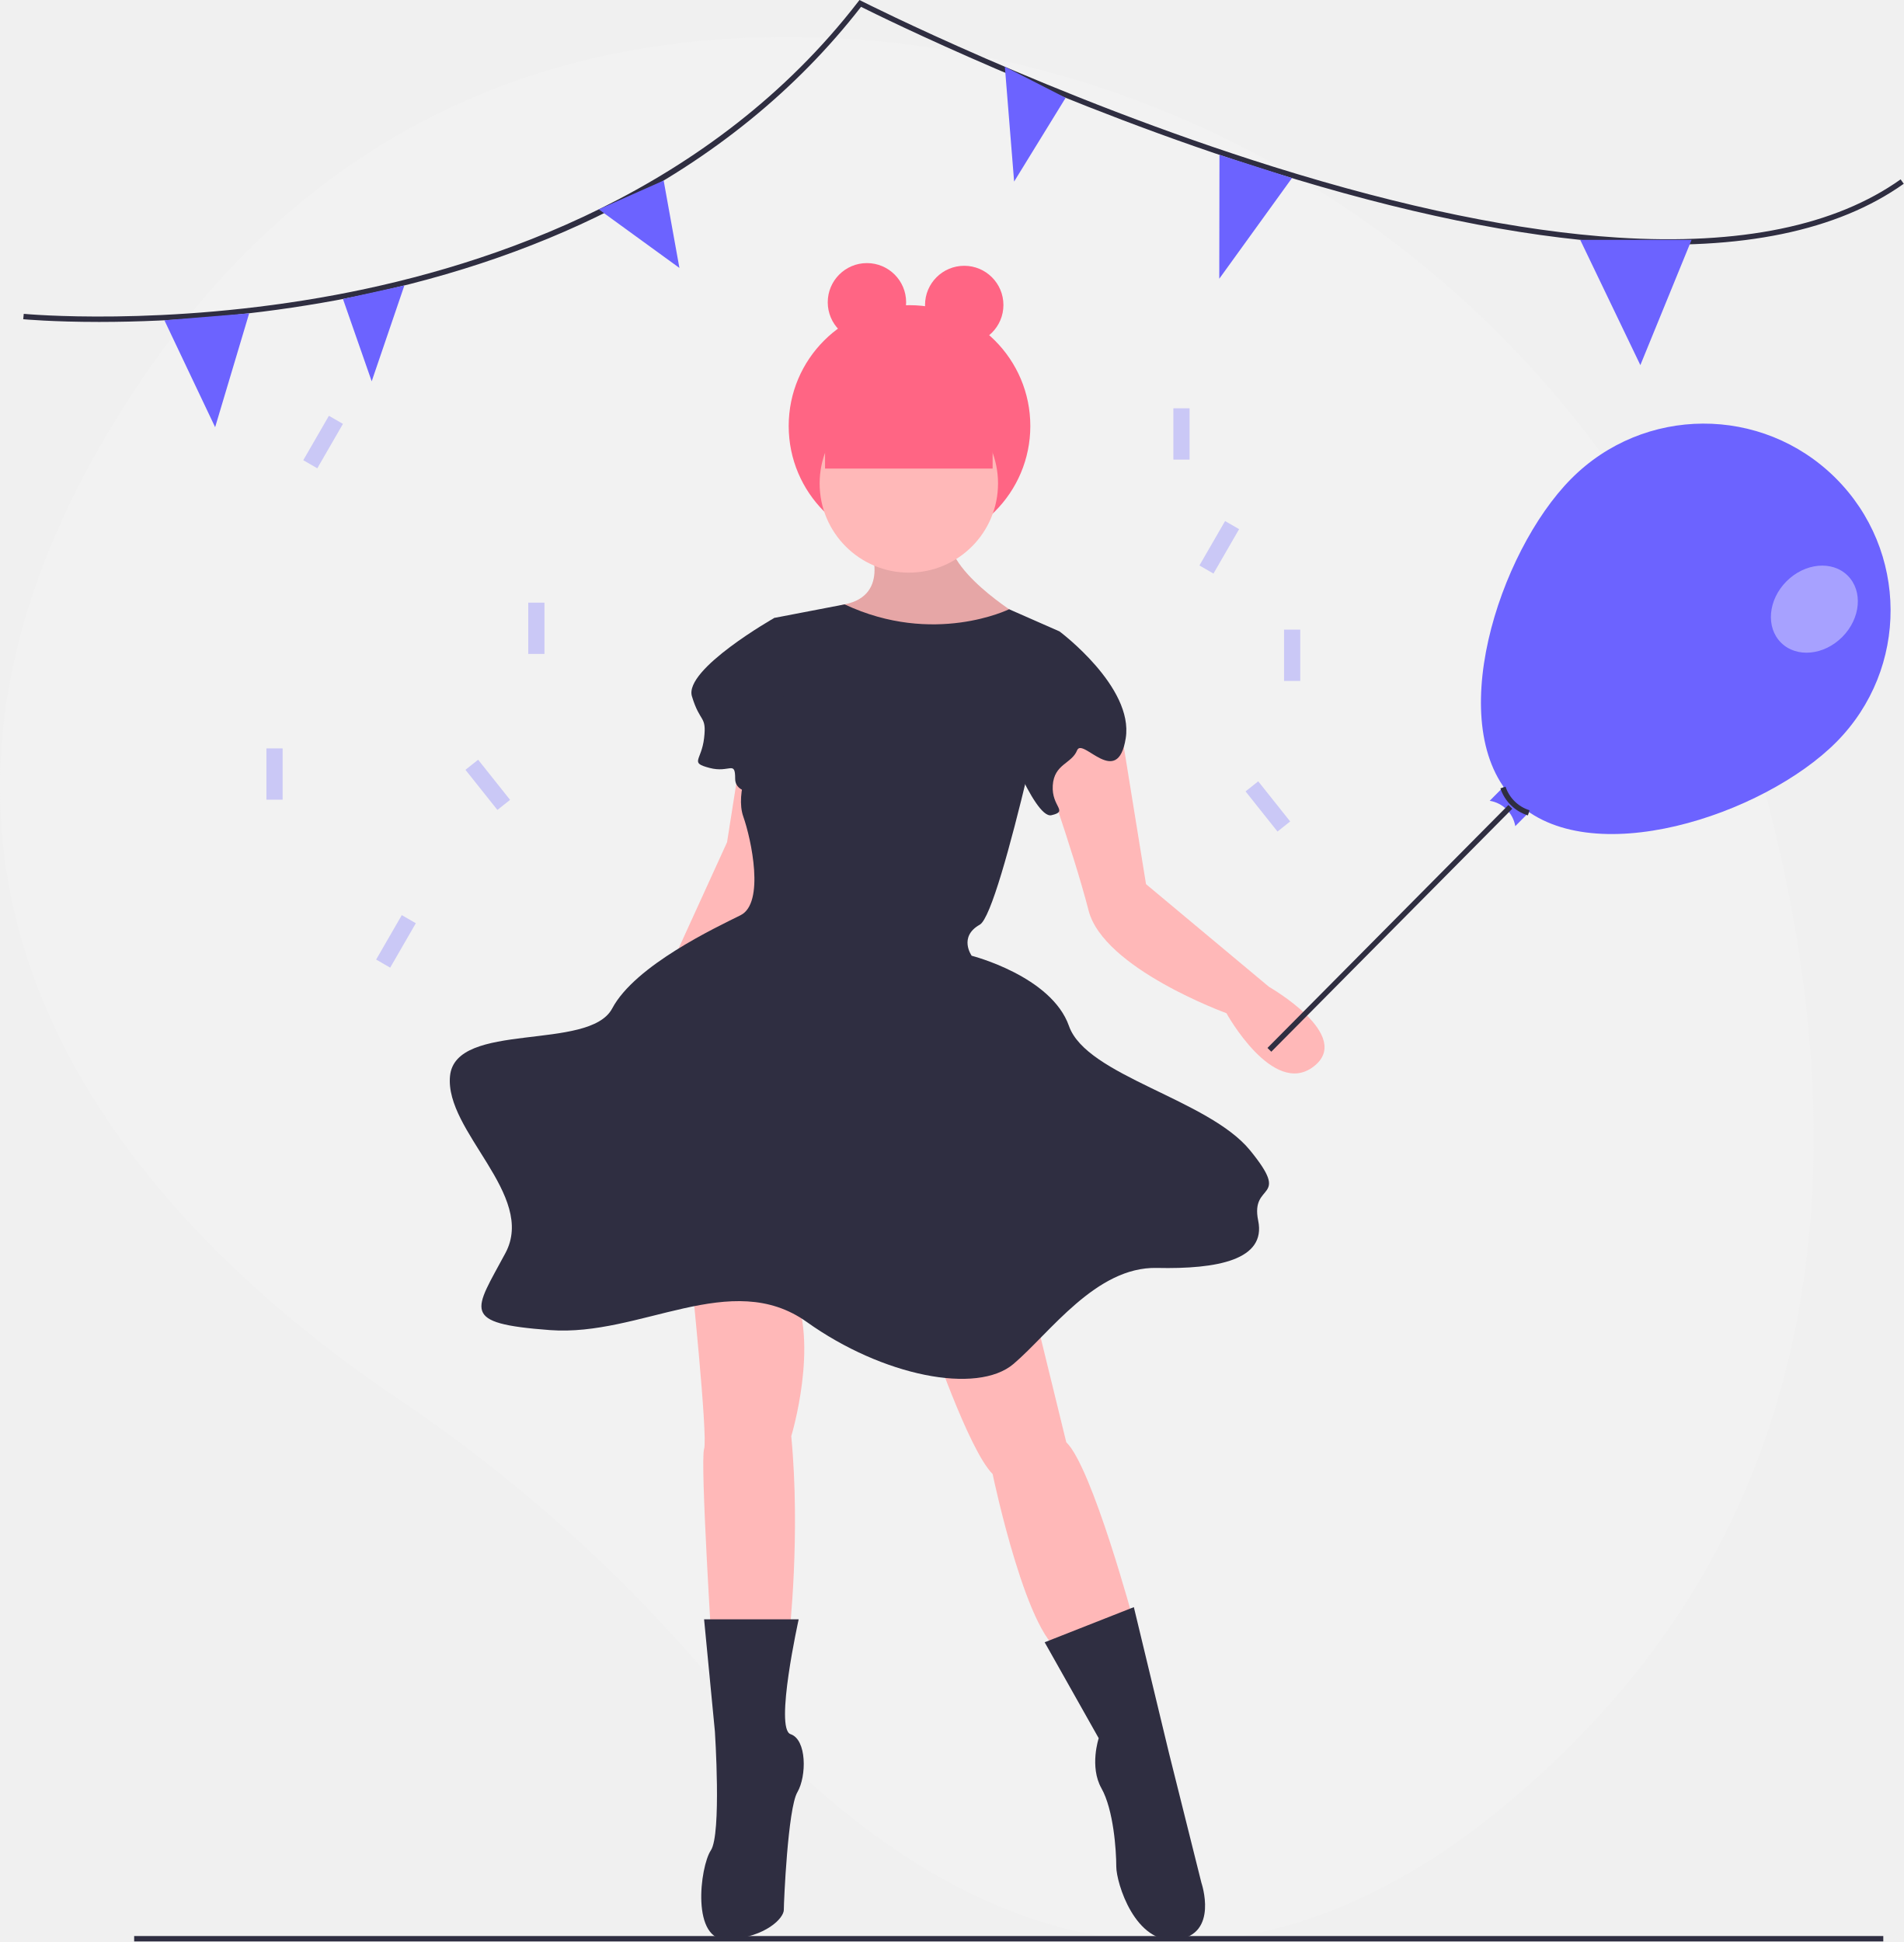
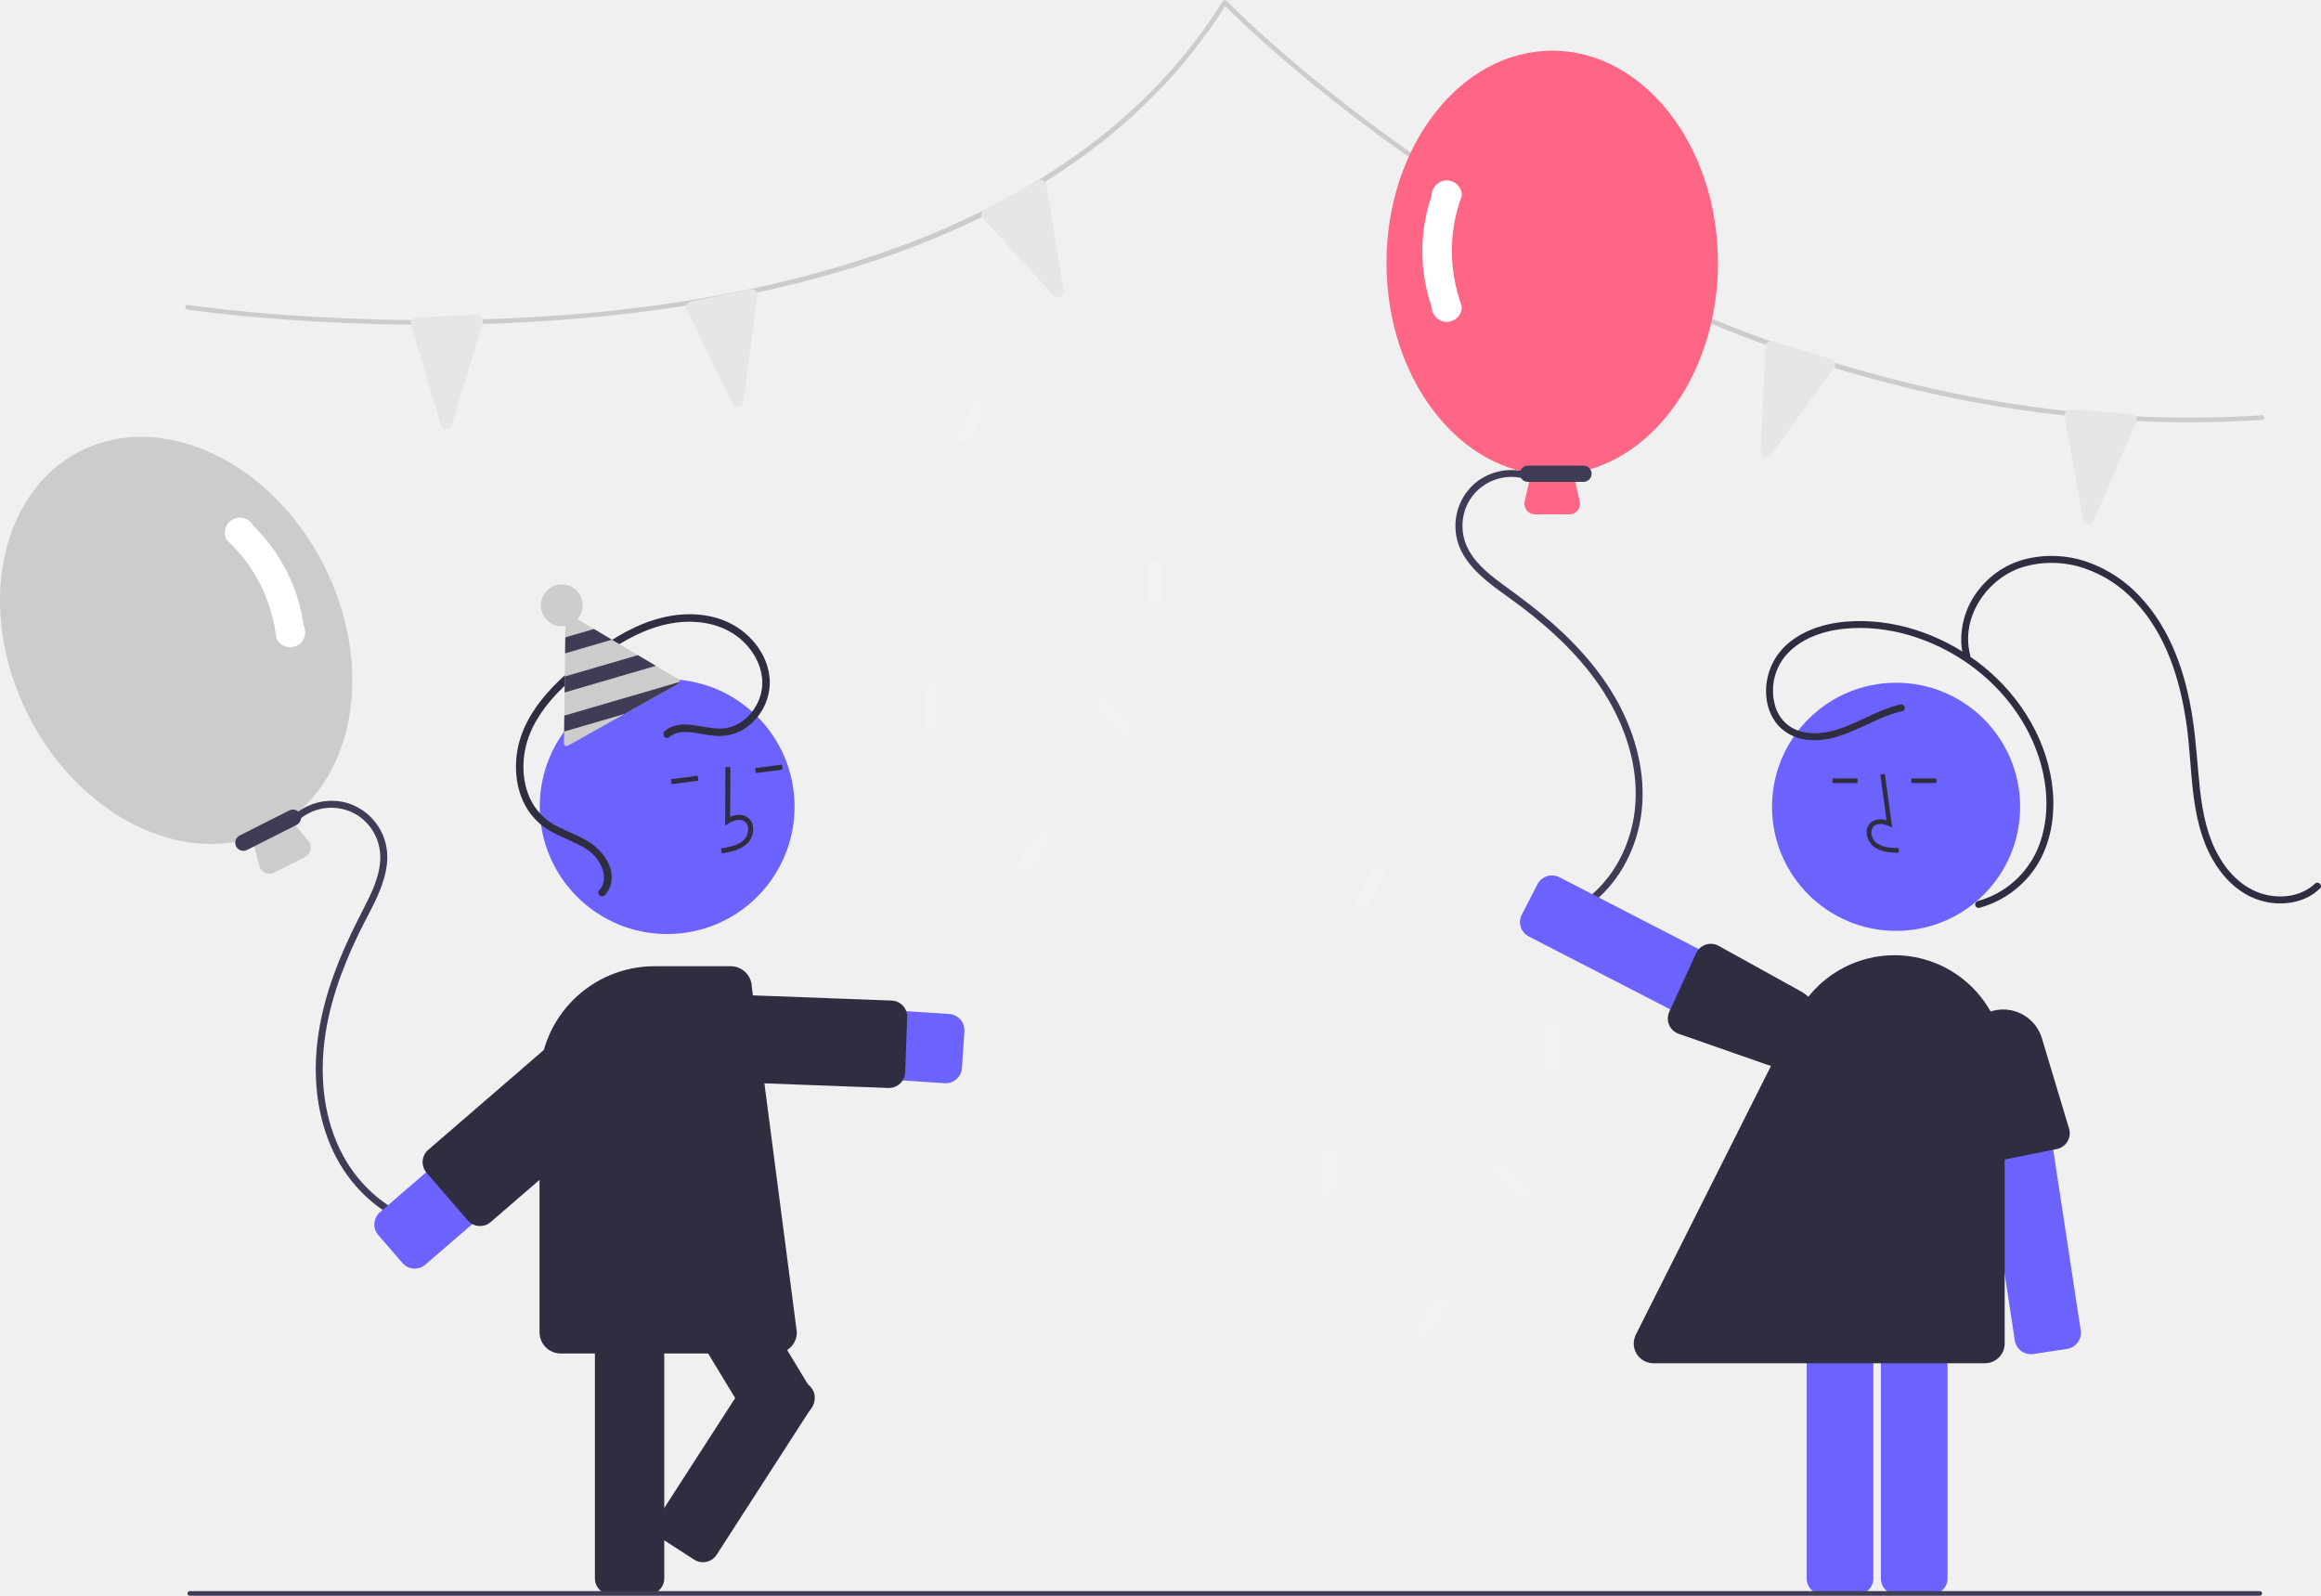
- <svg xmlns="http://www.w3.org/2000/svg" id="ec0dd667-d318-4b3f-ae69-b5acae297142" data-name="Layer 1" width="705.281" height="719.476" viewBox="0 0 705.281 719.476">
-   <path d="M903.085,390.69c-41.627-163.686-185.461-281.845-354.29-286.584-89.255-2.505-183.177,27.096-251.558,130.685-122.24,185.175,7.512,313.137,97.971,373.941A566.027,566.027,0,0,1,512.203,713.888c61.102,72.508,178.649,162.609,318.643,21.434C932.313,632.998,930.812,499.721,903.085,390.69Z" transform="translate(-247.3594 -90.26185)" fill="#f2f2f2" />
-   <path d="M569.285,291.646s8.511,19.026-9.012,22.53,20.528,21.028,20.528,21.028l29.54-5.007,15.02-11.516S595.32,300.658,599.325,286.639,569.285,291.646,569.285,291.646Z" transform="translate(-247.3594 -90.26185)" fill="#ffb8b8" />
-   <path d="M569.285,291.646s8.511,19.026-9.012,22.53,20.528,21.028,20.528,21.028l29.54-5.007,15.02-11.516S595.32,300.658,599.325,286.639,569.285,291.646,569.285,291.646Z" transform="translate(-247.3594 -90.26185)" opacity="0.1" />
-   <path d="M284.114,209.535c-17.358,0-27.919-.988-28.15-1.011l.194-1.99c.511.05,51.892,4.849,115.4-6.998C430.104,188.615,511.235,160.905,565.27,90.918l.506-.656.739.376c.697.354,70.647,35.769,152.745,61.444,48.182,15.069,91.054,23.884,127.425,26.2,45.332,2.888,80.587-4.371,104.798-21.568l1.158,1.631c-24.598,17.472-60.299,24.85-106.096,21.933-36.533-2.328-79.567-11.174-127.907-26.293-77.715-24.308-144.561-57.322-152.29-61.191-23.974,30.842-55.115,56.118-92.568,75.128-30.152,15.305-64.44,26.606-101.91,33.591A486.293,486.293,0,0,1,284.114,209.535Z" transform="translate(-247.3594 -90.26185)" fill="#2f2e41" />
-   <polygon points="60.902 118.658 92.312 116.075 79.702 158.267 60.902 118.658" fill="#6c63ff" />
-   <polygon points="127.054 110.767 137.702 141.267 149.812 105.756 127.054 110.767" fill="#6c63ff" />
-   <polygon points="221.828 77.567 251.702 99.267 245.864 66.884 221.828 77.567" fill="#6c63ff" />
-   <polygon points="372.272 24.735 375.702 67.267 394.786 36.237 372.272 24.735" fill="#6c63ff" />
-   <polygon points="585.415 88.861 607.702 135.267 626.671 88.861 585.415 88.861" fill="#6c63ff" />
-   <polygon points="451.776 57.373 451.702 103.267 478.626 65.982 451.776 57.373" fill="#6c63ff" />
-   <rect x="49.702" y="717.267" width="648" height="2" fill="#2f2e41" />
-   <circle cx="336.945" cy="157.819" r="44.757" fill="#ff6584" />
-   <path d="M660.908,349.724l11.015,68.092L717.484,455.867s31.542,18.024,16.522,29.54S701.713,465.63,701.713,465.63s-45.561-16.522-51.069-38.051-18.964-59.344-18.964-59.344Z" transform="translate(-247.3594 -90.26185)" fill="#ffb8b8" />
-   <path d="M503.196,560.508s6.509,62.084,5.007,66.59,3.004,75.602,3.004,75.602l28.538-6.509s4.256-37.3.751-73.849c0,0,10.514-34.547.501-54.574S503.196,560.508,503.196,560.508Z" transform="translate(-247.3594 -90.26185)" fill="#ffb8b8" />
-   <path d="M591.565,584.29s14.52,43.058,23.532,52.07c0,0,13.268,63.836,26.786,66.339S667.417,691.184,667.417,691.184s-15.521-57.578-25.034-66.59l-11.516-47.063Z" transform="translate(-247.3594 -90.26185)" fill="#ffb8b8" />
-   <path d="M543.25,690.183H508.202l4.005,41.556s2.503,38.051-1.502,44.059-7.51,34.051,6.509,33.05,20.528-8.016,20.528-11.02,1.502-37.551,5.007-43.559,3.505-19.526-2.503-21.529S543.25,690.183,543.25,690.183Z" transform="translate(-247.3594 -90.26185)" fill="#2f2e41" />
-   <path d="M634.372,698.694l20.027,35.548s-3.505,10.514,1.001,18.525,5.507,23.031,5.507,29.039,7.009,29.042,22.53,27.039,9.012-21.031,9.012-21.031l-12.016-48.065-13.018-54.073Z" transform="translate(-247.3594 -90.26185)" fill="#2f2e41" />
-   <polygon points="274.862 276.986 269.354 312.033 232.805 392.141 267.352 400.652 290.883 280.991 274.862 276.986" fill="#ffb8b8" />
-   <circle cx="336.695" cy="179.104" r="33.045" fill="#ffb8b8" />
-   <path d="M639.88,324.19,621.201,315.972s-27.884,13.725-60.928-1.796l-26.035,5.007s0,43.559-4.506,47.063-10.013,18.024-7.009,26.536,8.011,32.043-1.001,36.549-39.053,18.525-47.564,34.547-58.078,4.506-60.081,25.034,32.043,44.059,20.528,65.588-17.023,26.035,16.522,28.538,67.09-23.031,95.128-3.004,63.085,27.036,76.603,15.521,30.541-36.049,53.071-35.548,40.555-3.004,37.551-17.524,12.517-7.009-3.004-26.035-60.582-27.537-67.09-46.062-36.049-26.035-36.049-26.035-5.007-7.009,3.004-11.516S639.88,324.19,639.88,324.19Z" transform="translate(-247.3594 -90.26185)" fill="#2f2e41" />
-   <path d="M541.247,323.689l-7.009-4.506s-33.545,19.026-30.541,29.039,5.507,7.009,4.506,15.521-5.507,9.012,2.003,11.015,9.513-3.004,9.513,4.005,12.517,5.007,12.517,5.007Z" transform="translate(-247.3594 -90.26185)" fill="#2f2e41" />
-   <path d="M633.872,326.693l6.008-2.503s27.537,20.528,24.533,39.553-16.022-.501-18.024,4.506-8.511,5.007-9.012,13.018,6.008,9.513-.501,11.015-19.526-34.046-19.526-34.046Z" transform="translate(-247.3594 -90.26185)" fill="#2f2e41" />
-   <rect x="305.653" y="138.049" width="62.084" height="35.548" fill="#ff6584" />
-   <circle cx="321.174" cy="111.991" r="14.52" fill="#ff6584" />
-   <circle cx="357.217" cy="112.991" r="14.52" fill="#ff6584" />
-   <path d="M927.706,365.147c-26.912,27.15-91.872,48.665-119.022,21.753s-6.208-92.059,20.704-119.209A69.217,69.217,0,0,1,927.706,365.147Z" transform="translate(-247.3594 -90.26185)" fill="#6c63ff" />
-   <path d="M808.725,396.335a11.466,11.466,0,0,0-9.476-9.393l9.393-9.476,9.476,9.393Z" transform="translate(-247.3594 -90.26185)" fill="#6c63ff" />
-   <path d="M813.4,392.353a15.656,15.656,0,0,1-10.182-10.014l1.9-.621a13.654,13.654,0,0,0,8.883,8.728Z" transform="translate(-247.3594 -90.26185)" fill="#2f2e41" />
-   <rect x="698.879" y="433.202" width="126.757" height="2" transform="translate(-330.1584 579.414) rotate(-45.23741)" fill="#2f2e41" />
-   <ellipse cx="919.528" cy="315.944" rx="17.513" ry="14.594" transform="translate(-199.5538 656.3241) rotate(-45.25236)" fill="#fff" opacity="0.4" />
-   <rect x="98.702" y="277.267" width="6" height="19" fill="#6c63ff" opacity="0.3" />
-   <rect x="434.702" y="151.267" width="6" height="19" fill="#6c63ff" opacity="0.3" />
-   <rect x="195.702" y="223.267" width="6" height="19" fill="#6c63ff" opacity="0.3" />
-   <rect x="475.702" y="233.267" width="6" height="19" fill="#6c63ff" opacity="0.3" />
-   <rect x="425.062" y="371.529" width="6" height="19" transform="translate(-391.509 259.237) rotate(-38.5192)" fill="#6c63ff" opacity="0.3" />
-   <rect x="714.062" y="379.529" width="6" height="19" transform="translate(-333.6047 440.9603) rotate(-38.5192)" fill="#6c63ff" opacity="0.3" />
-   <rect x="391.062" y="429.529" width="6" height="19" transform="translate(24.94933 -228.4739) rotate(30)" fill="#6c63ff" opacity="0.3" />
-   <rect x="696.062" y="283.529" width="6" height="19" transform="translate(-7.18842 -400.5342) rotate(30)" fill="#6c63ff" opacity="0.3" />
-   <rect x="364.062" y="244.529" width="6" height="19" transform="translate(-71.16798 -239.7592) rotate(30)" fill="#6c63ff" opacity="0.3" />
+ <svg xmlns="http://www.w3.org/2000/svg" id="a2ecae9d-1cb8-4e92-a90b-6fdb4b0d41d7" data-name="Layer 1" width="1001.273" height="688.362" viewBox="0 0 1001.273 688.362">
+   <path d="M1043.824,287.982c-49.095,0-98.794-7.358-148.162-21.964-47.947-14.187-95.689-35.204-141.9-62.467-72.771-42.934-118.952-88.187-125.849-95.127-26.064,41.321-65.651,73.924-117.68,96.912-41.931,18.526-91.994,30.885-148.798,36.731-96.665,9.952-180.513-2.603-181.348-2.731a1,1,0,0,1,.303-1.977c.833.128,84.465,12.646,180.883,2.715,88.863-9.153,207.079-39.792,265.617-133.783a1,1,0,0,1,1.57-.164c.47.489,47.914,49.453,126.372,95.733,72.375,42.691,186.701,91.768,320.342,83.111a1,1,0,0,1,.129,1.996Q1059.614,287.982,1043.824,287.982Z" transform="translate(-99.36327 -105.8191)" fill="#ccc" />
+   <path d="M291.76,290.836a2.449,2.449,0,0,1-2.223-1.781l-12.853-43.171a2.5,2.5,0,0,1,2.293-3.211l0,0,26.183-1.077a2.5,2.5,0,0,1,2.497,3.219l-13.33,44.249a2.454,2.454,0,0,1-2.398,1.779C291.872,290.842,291.816,290.84,291.76,290.836Z" transform="translate(-99.36327 -105.8191)" fill="#e6e6e6" />
+   <path d="M417.792,281.356a2.449,2.449,0,0,1-2.481-1.4L395.675,239.418a2.5,2.5,0,0,1,1.746-3.539l0,0L423.089,230.6a2.5,2.5,0,0,1,2.982,2.775l-6.031,45.818a2.454,2.454,0,0,1-2.08,2.142C417.904,281.344,417.848,281.351,417.792,281.356Z" transform="translate(-99.36327 -105.8191)" fill="#e6e6e6" />
+   <path d="M556.671,233.883a2.449,2.449,0,0,1-2.778-.627l-30.469-33.175a2.5,2.5,0,0,1,.654-3.892l0-0L547.141,183.748a2.5,2.5,0,0,1,3.655,1.8l7.406,45.616a2.454,2.454,0,0,1-1.376,2.65C556.774,233.838,556.723,233.862,556.671,233.883Z" transform="translate(-99.36327 -105.8191)" fill="#e6e6e6" />
+   <path d="M999.943,331.784a2.449,2.449,0,0,1-2.009-2.019l-7.941-44.339a2.5,2.5,0,0,1,2.638-2.935l0,0,26.139,1.86a2.5,2.5,0,0,1,2.121,3.478l-18.198,42.479a2.454,2.454,0,0,1-2.582,1.499C1000.054,331.802,999.998,331.794,999.943,331.784Z" transform="translate(-99.36327 -105.8191)" fill="#e6e6e6" />
+   <path d="M860.427,302.744a2.449,2.449,0,0,1-1.511-2.414l2.095-44.995a2.5,2.5,0,0,1,3.224-2.276l0.0 0,25.075,7.613a2.5,2.5,0,0,1,1.296,3.862L863.435,301.916a2.454,2.454,0,0,1-2.85.889C860.532,302.786,860.479,302.766,860.427,302.744Z" transform="translate(-99.36327 -105.8191)" fill="#e6e6e6" />
+   <path d="M776.478,327.681H761.493a4.5,4.5,0,0,1-4.389-5.494l2.775-12.247c-35.608-5.789-62.394-44.686-62.394-90.759,0-50.453,32.075-91.5,71.5-91.5s71.5,41.047,71.5,91.5c0,46.073-26.786,84.97-62.394,90.759l2.775,12.247a4.5,4.5,0,0,1-4.389,5.494Z" transform="translate(-99.36327 -105.8191)" fill="#ff6584" />
+   <path d="M782.486,313.681h-24a3.5,3.5,0,0,1,0-7h24a3.5,3.5,0,0,1,0,7Z" transform="translate(-99.36327 -105.8191)" fill="#3f3d56" />
+   <path d="M757.469,309.318a24.776,24.776,0,0,0-21.349,4.586,24.331,24.331,0,0,0-8.865,19.915c.732,16.339,17.181,25.12,28.647,33.908,13.55,10.384,26.269,22.365,35.45,36.871,9.092,14.365,14.794,31.387,13.473,48.532-1.143,14.828-7.863,29.529-19.387,39.126a45.884,45.884,0,0,1-4.566,3.325c-1.619,1.041-.116,3.638,1.514,2.59,12.627-8.116,20.98-21.646,24.143-36.182,3.52-16.172.384-33.008-6.534-47.854-7.186-15.423-18.491-28.534-31.193-39.698-6.301-5.537-12.993-10.563-19.771-15.494-5.96-4.336-12.207-9.005-15.911-15.533a21.638,21.638,0,0,1-.227-21.063,21.213,21.213,0,0,1,18.361-10.797,20.877,20.877,0,0,1,5.417.662c1.871.478,2.67-2.414.798-2.893Z" transform="translate(-99.36327 -105.8191)" fill="#3f3d56" />
+   <path d="M723.486,244.681a6.508,6.508,0,0,1-6.5-6.417,74.256,74.256,0,0,1,0-48.166,6.5,6.5,0,0,1,13.0.083l-.031.172c-5.683,15.489-5.682,31.524.002,47.662l.028.166A6.507,6.507,0,0,1,723.486,244.681Z" transform="translate(-99.36327 -105.8191)" fill="#fff" />
+   <path d="M213.706,482.341a4.476,4.476,0,0,1-2.495-3l-3.049-12.181c-34.39,10.899-75.844-11.729-96.631-52.846-22.763-45.026-12.658-96.129,22.527-113.917s82.328,4.373,105.092,49.399c20.787,41.117,14.431,87.916-14.735,109.148l8.002,9.677a4.5,4.5,0,0,1-1.438,6.883l-13.373,6.761A4.478,4.478,0,0,1,213.706,482.341Z" transform="translate(-99.36327 -105.8191)" fill="#ccc" />
+   <path d="M201.226,470.936a3.504,3.504,0,0,1,1.544-4.703l21.418-10.828a3.5,3.5,0,0,1,3.158,6.247L205.929,472.481A3.504,3.504,0,0,1,201.226,470.936Z" transform="translate(-99.36327 -105.8191)" fill="#3f3d56" />
+   <path d="M226.286,457.3a24.776,24.776,0,0,1,21.122-5.54,24.331,24.331,0,0,1,16.897,13.774c6.718,14.912-3.999,30.17-10.267,43.185-7.407,15.38-13.352,31.811-15.001,48.899-1.633,16.922.958,34.686,9.872,49.39,7.71,12.718,20.34,22.806,34.954,26.17a45.885,45.885,0,0,0,5.575.908c1.914.198,1.745,3.195-.183,2.995-14.931-1.546-28.489-9.852-37.871-21.398-10.438-12.845-15.235-29.284-15.759-45.655-.545-17.006,3.628-33.808,9.927-49.501,3.125-7.784,6.829-15.289,10.654-22.748,3.363-6.558,6.831-13.544,7.192-21.041a21.638,21.638,0,0,0-9.301-18.9,21.213,21.213,0,0,0-21.257-1.352,20.877,20.877,0,0,0-4.536,3.034c-1.454,1.271-3.472-.95-2.017-2.222Z" transform="translate(-99.36327 -105.8191)" fill="#3f3d56" />
+   <path d="M218.718,381.415l-.05-.161c-2.208-16.966-9.442-31.277-21.502-42.536l-.105-.14a6.5,6.5,0,0,1,11.564-5.939,74.256,74.256,0,0,1,21.731,42.985,6.5,6.5,0,0,1-11.639,5.791Z" transform="translate(-99.36327 -105.8191)" fill="#fff" />
+   <path d="M868.223,566.161,758.886,509.79a7.007,7.007,0,0,1-3.014-9.429l6.763-13.118a7.008,7.008,0,0,1,9.429-3.014l109.337,56.372a7.007,7.007,0,0,1,3.014,9.429L877.653,563.147a6.952,6.952,0,0,1-4.092,3.457,7.034,7.034,0,0,1-2.144.337A6.956,6.956,0,0,1,868.223,566.161Z" transform="translate(-99.36327 -105.8191)" fill="#6c63ff" />
+   <path d="M834.889,513.428a6.966,6.966,0,0,1,5.394.141l35.831,19.812a17.469,17.469,0,0,1,7.253,22.952l-.449-.219.449.219a17.484,17.484,0,0,1-21.476,8.842l-38.859-13.582a6.999,6.999,0,0,1-3.573-9.237l11.554-25.231a7.037,7.037,0,0,1,.743-1.294A6.958,6.958,0,0,1,834.889,513.428Z" transform="translate(-99.36327 -105.8191)" fill="#2f2e41" />
+   <circle cx="817.969" cy="348.037" r="53.519" fill="#6c63ff" />
+   <path d="M910.765,786.702V663.688a7.008,7.008,0,0,1,7-7h14.759a7.008,7.008,0,0,1,7,7V786.702a7.008,7.008,0,0,1-7,7H917.765A7.008,7.008,0,0,1,910.765,786.702Z" transform="translate(-99.36327 -105.8191)" fill="#6c63ff" />
+   <path d="M878.765,786.702V663.688a7.008,7.008,0,0,1,7-7h14.759a7.008,7.008,0,0,1,7,7V786.702a7.008,7.008,0,0,1-7,7H885.765A7.008,7.008,0,0,1,878.765,786.702Z" transform="translate(-99.36327 -105.8191)" fill="#6c63ff" />
+   <path d="M918.456,473.692l.056-2c-3.721-.104-7.001-.337-9.466-2.138a6.148,6.148,0,0,1-2.381-4.528,3.514,3.514,0,0,1,1.153-2.895c1.636-1.382,4.269-.935,6.188-.055l1.655.759-3.173-23.19-1.981.271,2.699,19.727c-2.607-.767-5.023-.437-6.678.961a5.471,5.471,0,0,0-1.86,4.492,8.133,8.133,0,0,0,3.2,6.073C911.034,473.484,915.149,473.599,918.456,473.692Z" transform="translate(-99.36327 -105.8191)" fill="#2f2e41" />
+   <rect x="790.572" y="335.799" width="10.771" height="2" fill="#2f2e41" />
+   <rect x="824.572" y="335.799" width="10.771" height="2" fill="#2f2e41" />
+   <path d="M968.546,684.044,950.036,562.43a7.007,7.007,0,0,1,5.867-7.973l14.591-2.221a7.008,7.008,0,0,1,7.974,5.867l18.511,121.613a7.008,7.008,0,0,1-5.867,7.974l-14.591,2.221a6.994,6.994,0,0,1-7.974-5.867Z" transform="translate(-99.36327 -105.8191)" fill="#6c63ff" />
+   <path d="M954.241,605.986a6.966,6.966,0,0,1-3.055-4.448l-5.019-40.635a17.469,17.469,0,0,1,14.311-19.354l.087.492-.087-.492a17.484,17.484,0,0,1,19.773,12.184l11.84,39.425a6.999,6.999,0,0,1-5.375,8.318l-27.205,5.474a7.037,7.037,0,0,1-1.484.159A6.958,6.958,0,0,1,954.241,605.986Z" transform="translate(-99.36327 -105.8191)" fill="#2f2e41" />
+   <path d="M955.677,693.888H812.654a8.5,8.5,0,0,1-7.594-12.319L874.209,544.058a47.516,47.516,0,0,1,89.968,21.347V685.388A8.51,8.51,0,0,1,955.677,693.888Z" transform="translate(-99.36327 -105.8191)" fill="#2f2e41" />
+   <path d="M919.228,409.702c-10.956,2.446-20.197,9.587-31.212,11.807-5.02,1.012-10.548.97-15.158-1.501a15.799,15.799,0,0,1-7.335-8.559,23.621,23.621,0,0,1,3.767-22.341c6.184-7.57,16.043-11.058,25.502-12.041,18.93-1.967,38.375,4.271,53.783,15.137,15.909,11.22,28.114,28.067,32.208,47.241,2.188,10.25,1.973,21.153-1.764,31.023a39.528,39.528,0,0,1-19.769,21.545,38.796,38.796,0,0,1-6.766,2.519,1.501,1.501,0,0,0,.798,2.893,42.731,42.731,0,0,0,24.767-18.239c5.861-9.375,7.827-20.852,6.925-31.759-1.746-21.099-13.349-40.492-29.569-53.768-15.582-12.754-35.74-20.515-56.007-19.898-10.164.309-20.715,2.889-28.619,9.587a26.919,26.919,0,0,0-9.342,23.787,21.571,21.571,0,0,0,4.736,11.294,19.518,19.518,0,0,0,12.528,6.47c11.984,1.56,22.376-5.233,32.966-9.6a51.264,51.264,0,0,1,8.36-2.705c1.883-.421,1.086-3.313-.798-2.893Z" transform="translate(-99.36327 -105.8191)" fill="#2f2e41" />
+   <path d="M949.33,388.5c-4.303-16.107,6.926-32.872,22.184-37.902a43.585,43.585,0,0,1,26.84.299,52.942,52.942,0,0,1,22.118,14.441c13.374,14.228,19.299,33.432,22.071,52.366,2.862,19.549,1.247,40.961,11.25,58.725,4.147,7.365,10.303,13.814,18.257,16.986,7.42,2.959,16.31,2.973,23.419-.873a22.458,22.458,0,0,0,4.705-3.437c1.407-1.328-.717-3.446-2.121-2.121-5.953,5.617-14.825,6.677-22.476,4.472-8.345-2.404-14.769-8.818-19.001-16.203-4.895-8.541-6.933-18.303-8.045-27.989-1.213-10.574-1.681-21.204-3.302-31.735-2.923-18.993-9.238-38.059-22.636-52.312a56.363,56.363,0,0,0-22.275-14.821,47.224,47.224,0,0,0-27.278-1.377,37.203,37.203,0,0,0-20.506,13.79,34.679,34.679,0,0,0-7.073,22.536,30.616,30.616,0,0,0,.975,5.953,1.501,1.501,0,0,0,2.893-.798Z" transform="translate(-99.36327 -105.8191)" fill="#2f2e41" />
+   <path d="M506.906,573.085l-124.363-8.144a14.96,14.96,0,1,1,1.955-29.855l124.363,8.144a7.006,7.006,0,0,1,6.533,7.449l-1.04,15.874a7.006,7.006,0,0,1-6.98,6.548Q507.141,573.1,506.906,573.085Z" transform="translate(-99.36327 -105.8191)" fill="#6c63ff" />
+   <path d="M482.587,575.142l-102.267-3.822a7.005,7.005,0,0,1-6.739-7.262l.886-23.709a7.006,7.006,0,0,1,7.262-6.739l102.267,3.822a7.005,7.005,0,0,1,6.739,7.262l-.886,23.709a7.015,7.015,0,0,1-6.998,6.745C482.764,575.147,482.676,575.145,482.587,575.142Z" transform="translate(-99.36327 -105.8191)" fill="#2f2e41" />
+   <path d="M356.005,786.696V654.113a7.014,7.014,0,0,1,7.006-7.006H378.919a7.014,7.014,0,0,1,7.006,7.006V786.696a7.014,7.014,0,0,1-7.006,7.006H363.011A7.014,7.014,0,0,1,356.005,786.696Z" transform="translate(-99.36327 -105.8191)" fill="#2f2e41" />
+   <path d="M423.997,721.26,355.273,607.879a7.014,7.014,0,0,1,2.36-9.622l13.604-8.246a7.014,7.014,0,0,1,9.622,2.36l68.724,113.381a7.014,7.014,0,0,1-2.36,9.622l-13.604,8.246A7.014,7.014,0,0,1,423.997,721.26Z" transform="translate(-99.36327 -105.8191)" fill="#2f2e41" />
+   <circle cx="287.808" cy="347.956" r="54.967" fill="#6c63ff" />
+   <path d="M416.925,472.543a13.036,13.036,0,0,0,4.76-2.794,8.766,8.766,0,0,0,2.562-6.94,5.897,5.897,0,0,0-2.622-4.539c-1.966-1.261-4.595-1.265-7.271-.085l.101-21.458-2.155-.01-.119,25.227,1.661-1.045c1.926-1.209,4.676-2.061,6.62-.814a3.787,3.787,0,0,1,1.64,2.93,6.624,6.624,0,0,1-1.905,5.174c-2.38,2.274-5.853,2.985-9.813,3.62l.342,2.128A35.526,35.526,0,0,0,416.925,472.543Z" transform="translate(-99.36327 -105.8191)" fill="#2f2e41" />
+   <rect x="425.258" y="436.393" width="11.61" height="2.155" transform="translate(-152.9296 -45.61527) rotate(-7.5232)" fill="#2f2e41" />
+   <rect x="388.929" y="441.19" width="11.61" height="2.155" transform="translate(-153.8704 -50.33052) rotate(-7.5232)" fill="#2f2e41" />
+   <path d="M332.113,680.524V572.185A49.613,49.613,0,0,1,381.669,522.628h32.894a9.15,9.15,0,0,1,9.157,9.092L443.125,680.524a9.171,9.171,0,0,1-9.161,9.161H341.274A9.171,9.171,0,0,1,332.113,680.524Z" transform="translate(-99.36327 -105.8191)" fill="#2f2e41" />
+   <path d="M263.292,628.721l94.308-81.477a14.959,14.959,0,1,1,19.559,22.639l-94.307,81.478a7.005,7.005,0,0,1-9.881-.721L262.57,638.602a7.006,7.006,0,0,1,.721-9.881Z" transform="translate(-99.36327 -105.8191)" fill="#6c63ff" />
+   <path d="M284.107,601.833l77.44-66.905a7.005,7.005,0,0,1,9.881.721l17.763,20.56a7.005,7.005,0,0,1-.721,9.881l-77.44,66.905a7.014,7.014,0,0,1-9.881-.721L283.385,611.714a7.006,7.006,0,0,1,.721-9.881Z" transform="translate(-99.36327 -105.8191)" fill="#2f2e41" />
+   <path d="M386.144,421.174c7.348-6.081,17.171-.33,25.48-1.146,7.95-.781,14.349-7.777,16.092-15.306,2.034-8.784-2.375-17.706-9.018-23.333-7.275-6.163-17.043-8.078-26.351-7.14-10.668,1.075-20.497,5.851-29.346,11.687a131.33,131.33,0,0,0-23.477,19.14c-6.327,6.727-11.733,14.786-13.585,23.964-1.683,8.341-.696,17.639,4.118,24.823a26.088,26.088,0,0,0,10.05,8.605c4.203,2.164,8.701,3.74,12.767,6.173,6.148,3.68,12.048,11.18,9.955,18.828a10.555,10.555,0,0,1-2.484,4.47c-1.42,1.518-3.89-.57-2.466-2.092,2.501-2.672,2.473-6.3,1.23-9.571a17.538,17.538,0,0,0-7.632-8.72c-4.256-2.542-8.978-4.151-13.345-6.475a29.125,29.125,0,0,1-10.512-9.054c-5.139-7.435-6.536-17.012-5.172-25.82,1.477-9.532,6.552-18.123,12.846-25.283,6.849-7.792,15.205-14.34,23.725-20.203,9.142-6.291,19.211-11.565,30.275-13.331,9.591-1.531,19.932-.28,28.191,5.088,7.71,5.01,13.534,13.488,13.951,22.845a23.965,23.965,0,0,1-11.59,21.277,20.587,20.587,0,0,1-12.35,2.615c-4.587-.381-9.157-1.875-13.786-1.572a9.636,9.636,0,0,0-5.72,2.186c-1.605,1.329-3.438-1.338-1.846-2.656Z" transform="translate(-99.36327 -105.8191)" fill="#2f2e41" />
+   <path d="M449.748,712.578l-41.237,63.934a7.014,7.014,0,0,1-9.685,2.09l-13.368-8.622a7.007,7.007,0,0,1-2.09-9.685l41.237-63.934a7.014,7.014,0,0,1,9.685-2.09l13.368,8.622a6.958,6.958,0,0,1,3.051,4.409q.04.182.069.364A6.955,6.955,0,0,1,449.748,712.578Z" transform="translate(-99.36327 -105.8191)" fill="#2f2e41" />
+   <path d="M1074.238,794.181h-893a1,1,0,0,1,0-2h893a1,1,0,0,1,0,2Z" transform="translate(-99.36327 -105.8191)" fill="#3f3d56" />
+   <rect x="398.122" y="295.362" width="6" height="19" fill="#f2f2f2" style="isolation:isolate" />
+   <rect x="495.122" y="241.362" width="6" height="19" fill="#f2f2f2" style="isolation:isolate" />
+   <rect x="576.486" y="405.181" width="6" height="19" transform="translate(-231.5206 345.306) rotate(-38.5192)" fill="#f2f2f2" style="isolation:isolate" />
+   <rect x="535.986" y="469.681" width="19" height="6" transform="translate(-235.9741 602.9258) rotate(-60)" fill="#f2f2f2" style="isolation:isolate" />
+   <rect x="508.986" y="284.681" width="19" height="6" transform="translate(-89.25945 487.0431) rotate(-60)" fill="#f2f2f2" style="isolation:isolate" />
+   <rect x="570.122" y="496.362" width="6" height="19" fill="#f2f2f2" style="isolation:isolate" />
+   <rect x="667.122" y="442.362" width="6" height="19" fill="#f2f2f2" style="isolation:isolate" />
+   <rect x="748.486" y="606.181" width="6" height="19" transform="translate(-319.2714 496.1613) rotate(-38.5192)" fill="#f2f2f2" style="isolation:isolate" />
+   <rect x="707.986" y="670.681" width="19" height="6" transform="translate(-324.0452 852.3822) rotate(-60)" fill="#f2f2f2" style="isolation:isolate" />
+   <rect x="680.986" y="485.681" width="19" height="6" transform="translate(-177.3305 736.4995) rotate(-60)" fill="#f2f2f2" style="isolation:isolate" />
+   <path d="M392.045,398.833l-9.747-5.792-7.738-4.605L363.337,381.764l-7.748-4.6-10.532-6.27a1.135,1.135,0,0,0-1.711.959l-.108,8.913-.093,6.889-.128,9.984-.078,6.893-.128,9.984-.083,6.883-.066,5.116a1.049,1.049,0,0,0,.138.569,1.181,1.181,0,0,0,.403.42,1.124,1.124,0,0,0,1.131.012l47.693-26.735a1.064,1.064,0,0,0,.558-.804.845.845,0,0,0,.022-.168,1.181,1.181,0,0,0-.148-.563A1.049,1.049,0,0,0,392.045,398.833Z" transform="translate(-99.36327 -105.8191)" fill="#ccc" />
+   <polygon points="263.973 275.945 243.782 281.837 243.874 274.948 256.226 271.345 263.973 275.945" fill="#3f3d56" />
+   <polygon points="282.934 287.222 243.575 298.714 243.653 291.821 275.196 282.616 282.934 287.222" fill="#3f3d56" />
+   <path d="M392.584,399.979a1.064,1.064,0,0,1-.558.804l-23.187,12.998L342.727,421.401l.083-6.883Z" transform="translate(-99.36327 -105.8191)" fill="#3f3d56" />
+   <circle cx="242.357" cy="261.13" r="9.019" fill="#ccc" />
</svg>
